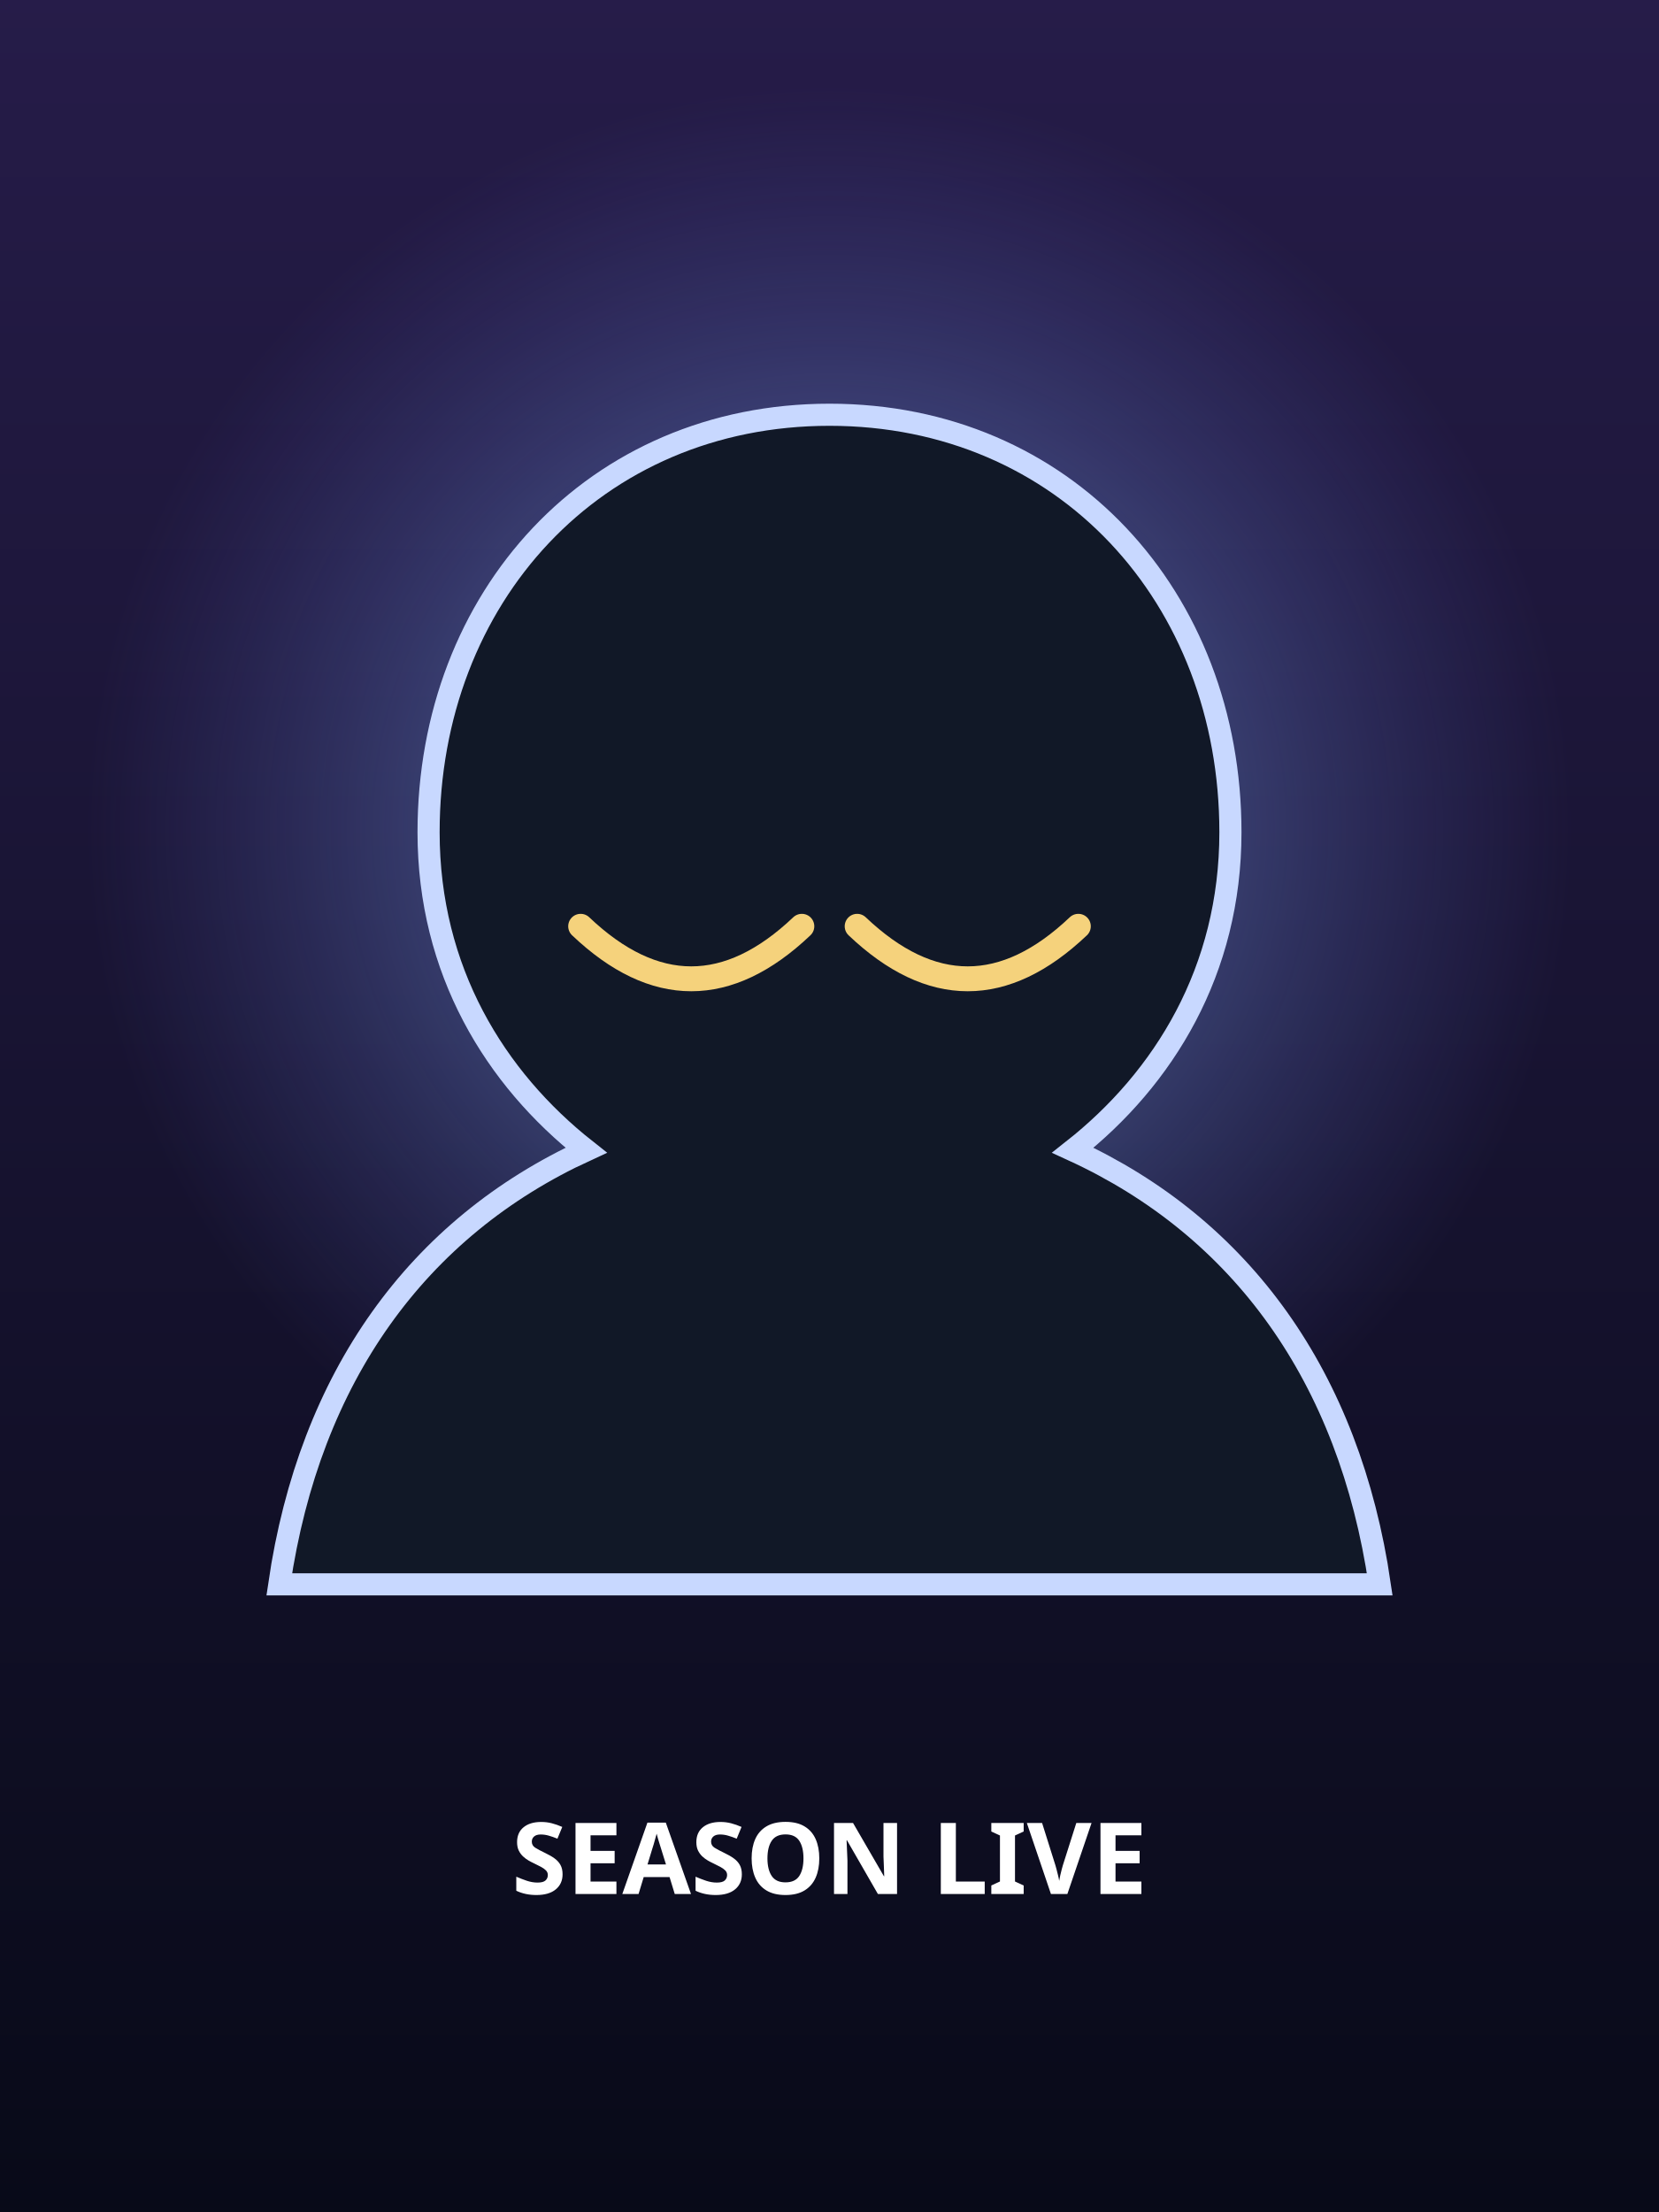
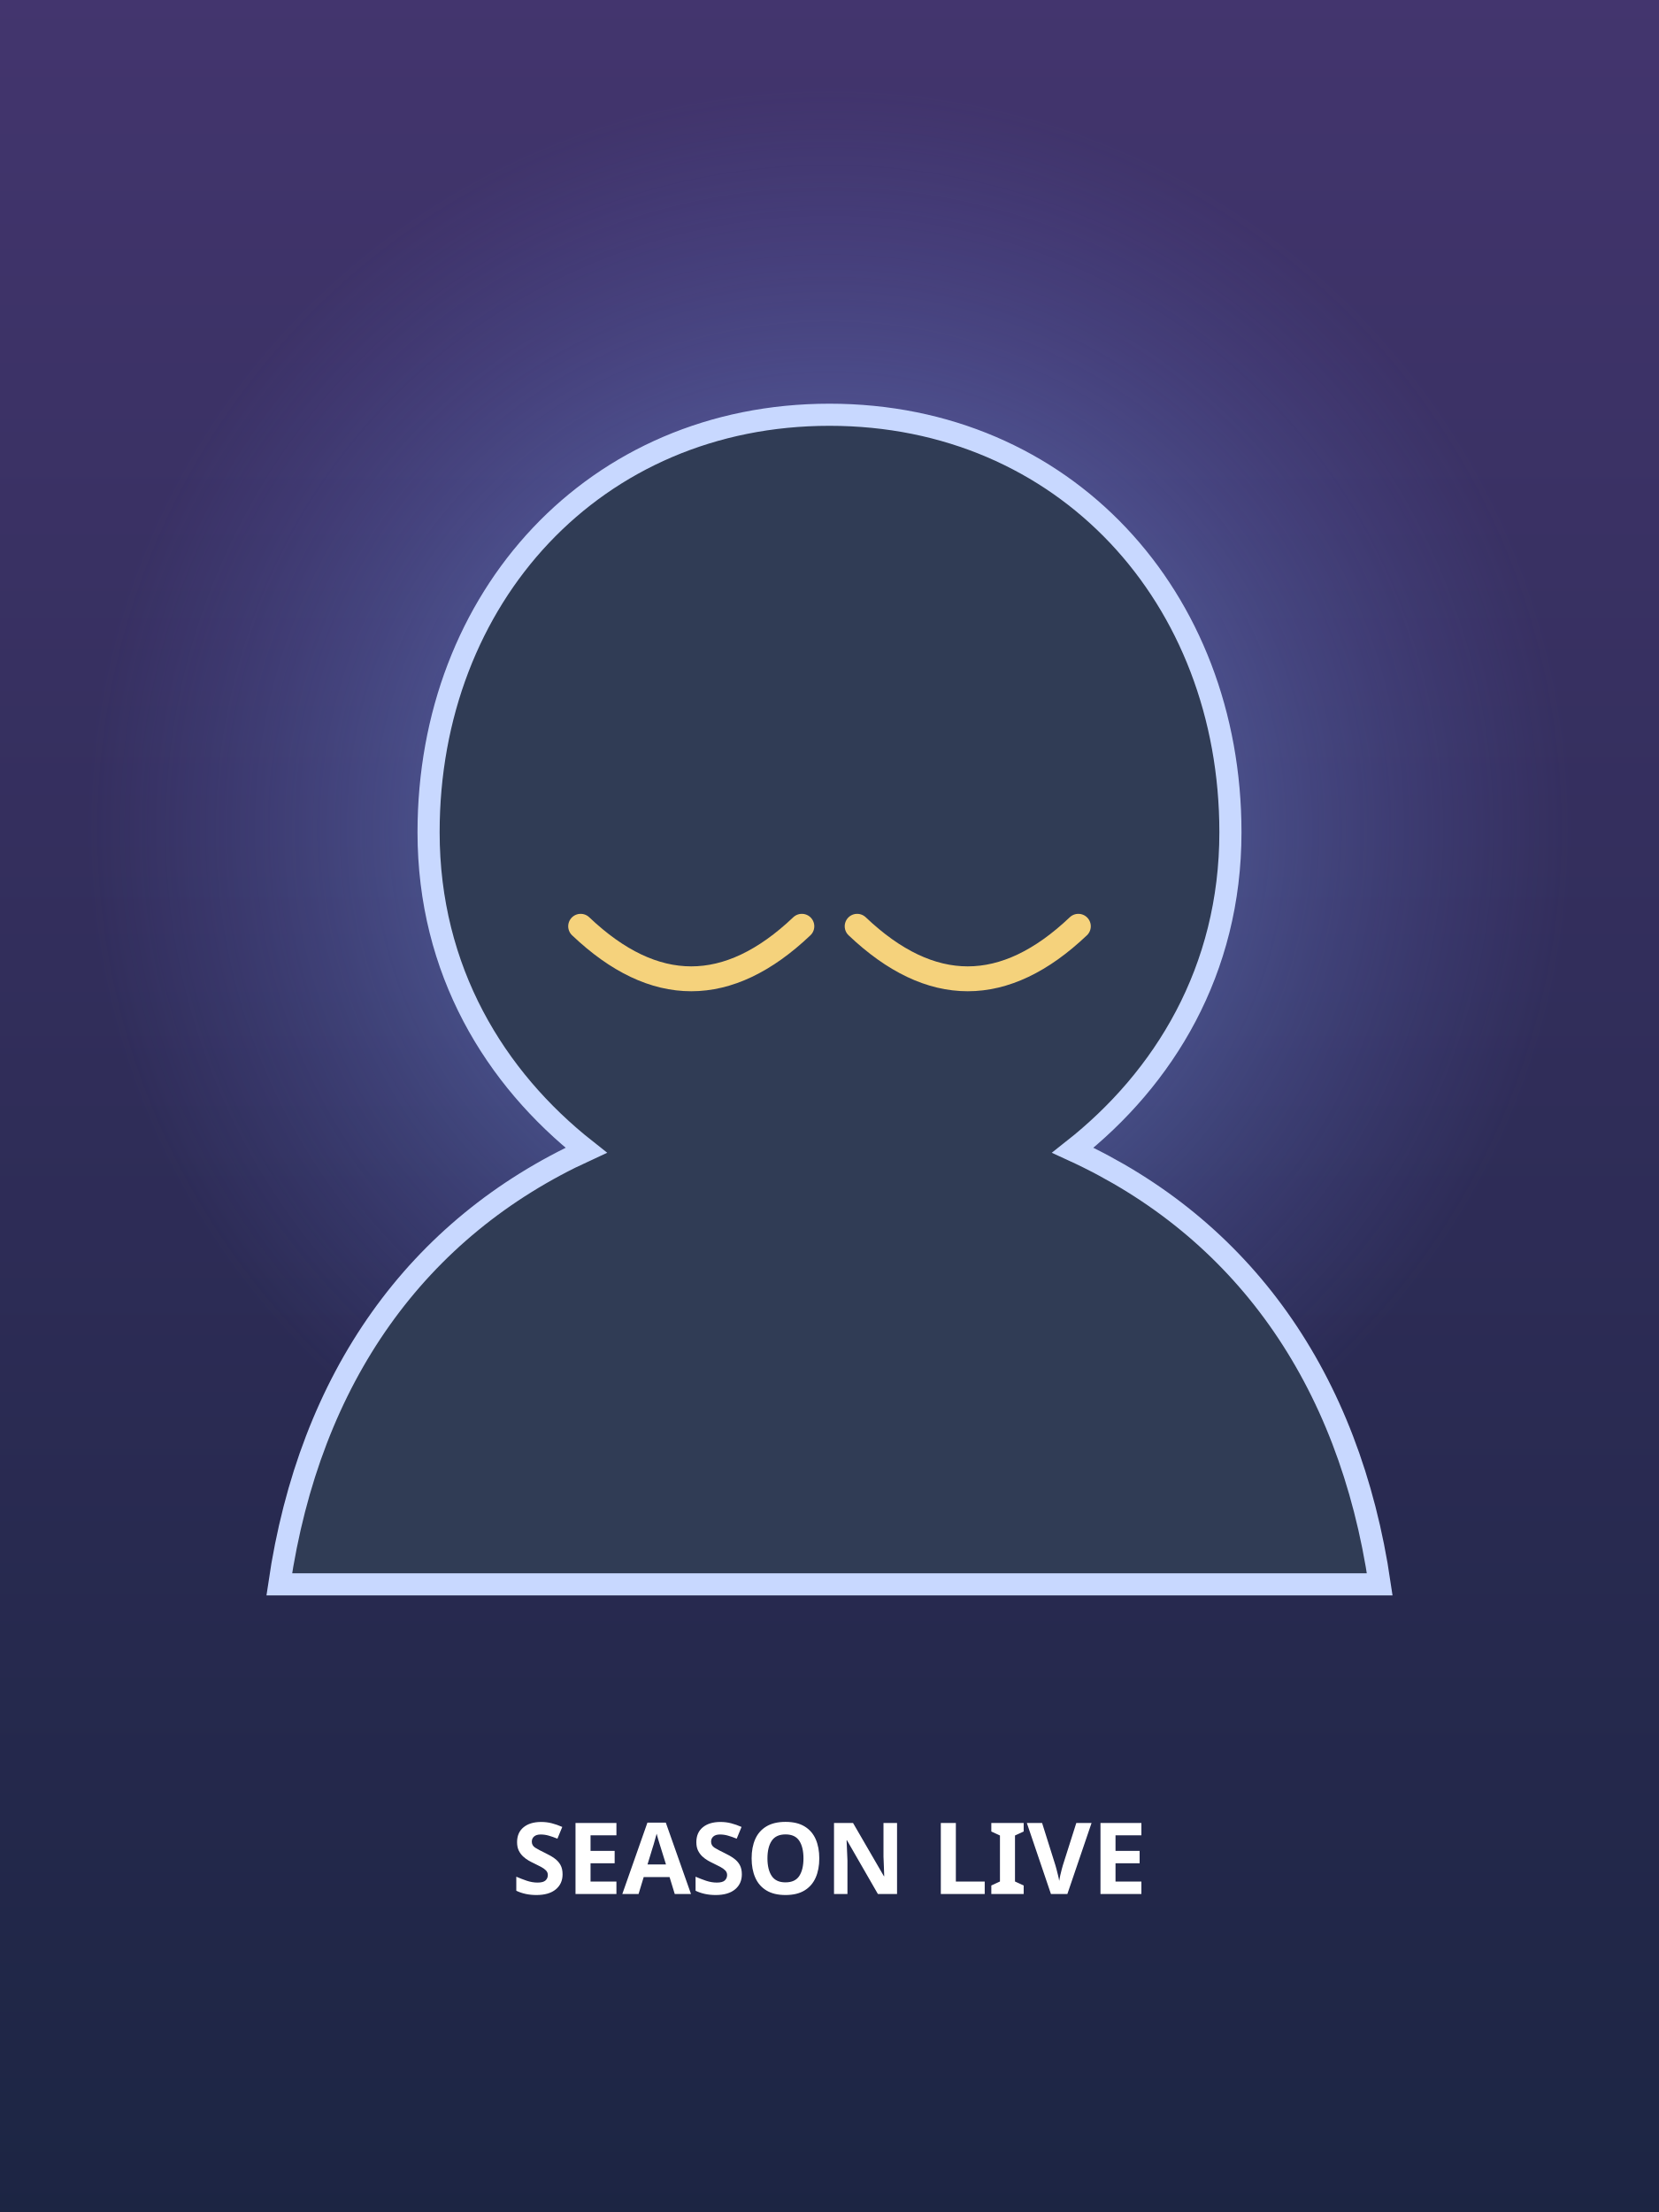
<svg xmlns="http://www.w3.org/2000/svg" viewBox="0 0 600 800">
  <defs>
    <linearGradient id="b" x2="0" y2="1">
-       <stop stop-color="#261c49" />
-       <stop offset="1" stop-color="#080a18" />
+       <stop stop-color="#43356e" />
+       <stop offset="1" stop-color="#1c2543" />
    </linearGradient>
    <radialGradient id="g">
      <stop stop-color="#8bc5ff" stop-opacity=".65" />
      <stop offset="1" stop-color="#6871da" stop-opacity="0" />
    </radialGradient>
  </defs>
  <rect width="600" height="800" fill="url(#b)" />
  <circle cx="300" cy="300" r="270" fill="url(#g)" />
-   <path d="M300 150c-85 0-145 66-145 151 0 50 24 89 57 115-61 28-100 82-111 157h398c-11-75-50-129-111-157 33-26 57-65 57-115 0-85-60-151-145-151z" fill="#111827" stroke="#c8d8ff" stroke-width="8" />
+   <path d="M300 150c-85 0-145 66-145 151 0 50 24 89 57 115-61 28-100 82-111 157h398c-11-75-50-129-111-157 33-26 57-65 57-115 0-85-60-151-145-151z" fill="#303c55" stroke="#c8d8ff" stroke-width="8" />
  <path d="M210 335q40 38 80 0m20 0q40 38 80 0" fill="none" stroke="#f5d27c" stroke-width="9" stroke-linecap="round" />
  <text x="300" y="685" text-anchor="middle" fill="#fff" font-family="sans-serif" font-size="36" font-weight="700">SEASON LIVE</text>
</svg>
